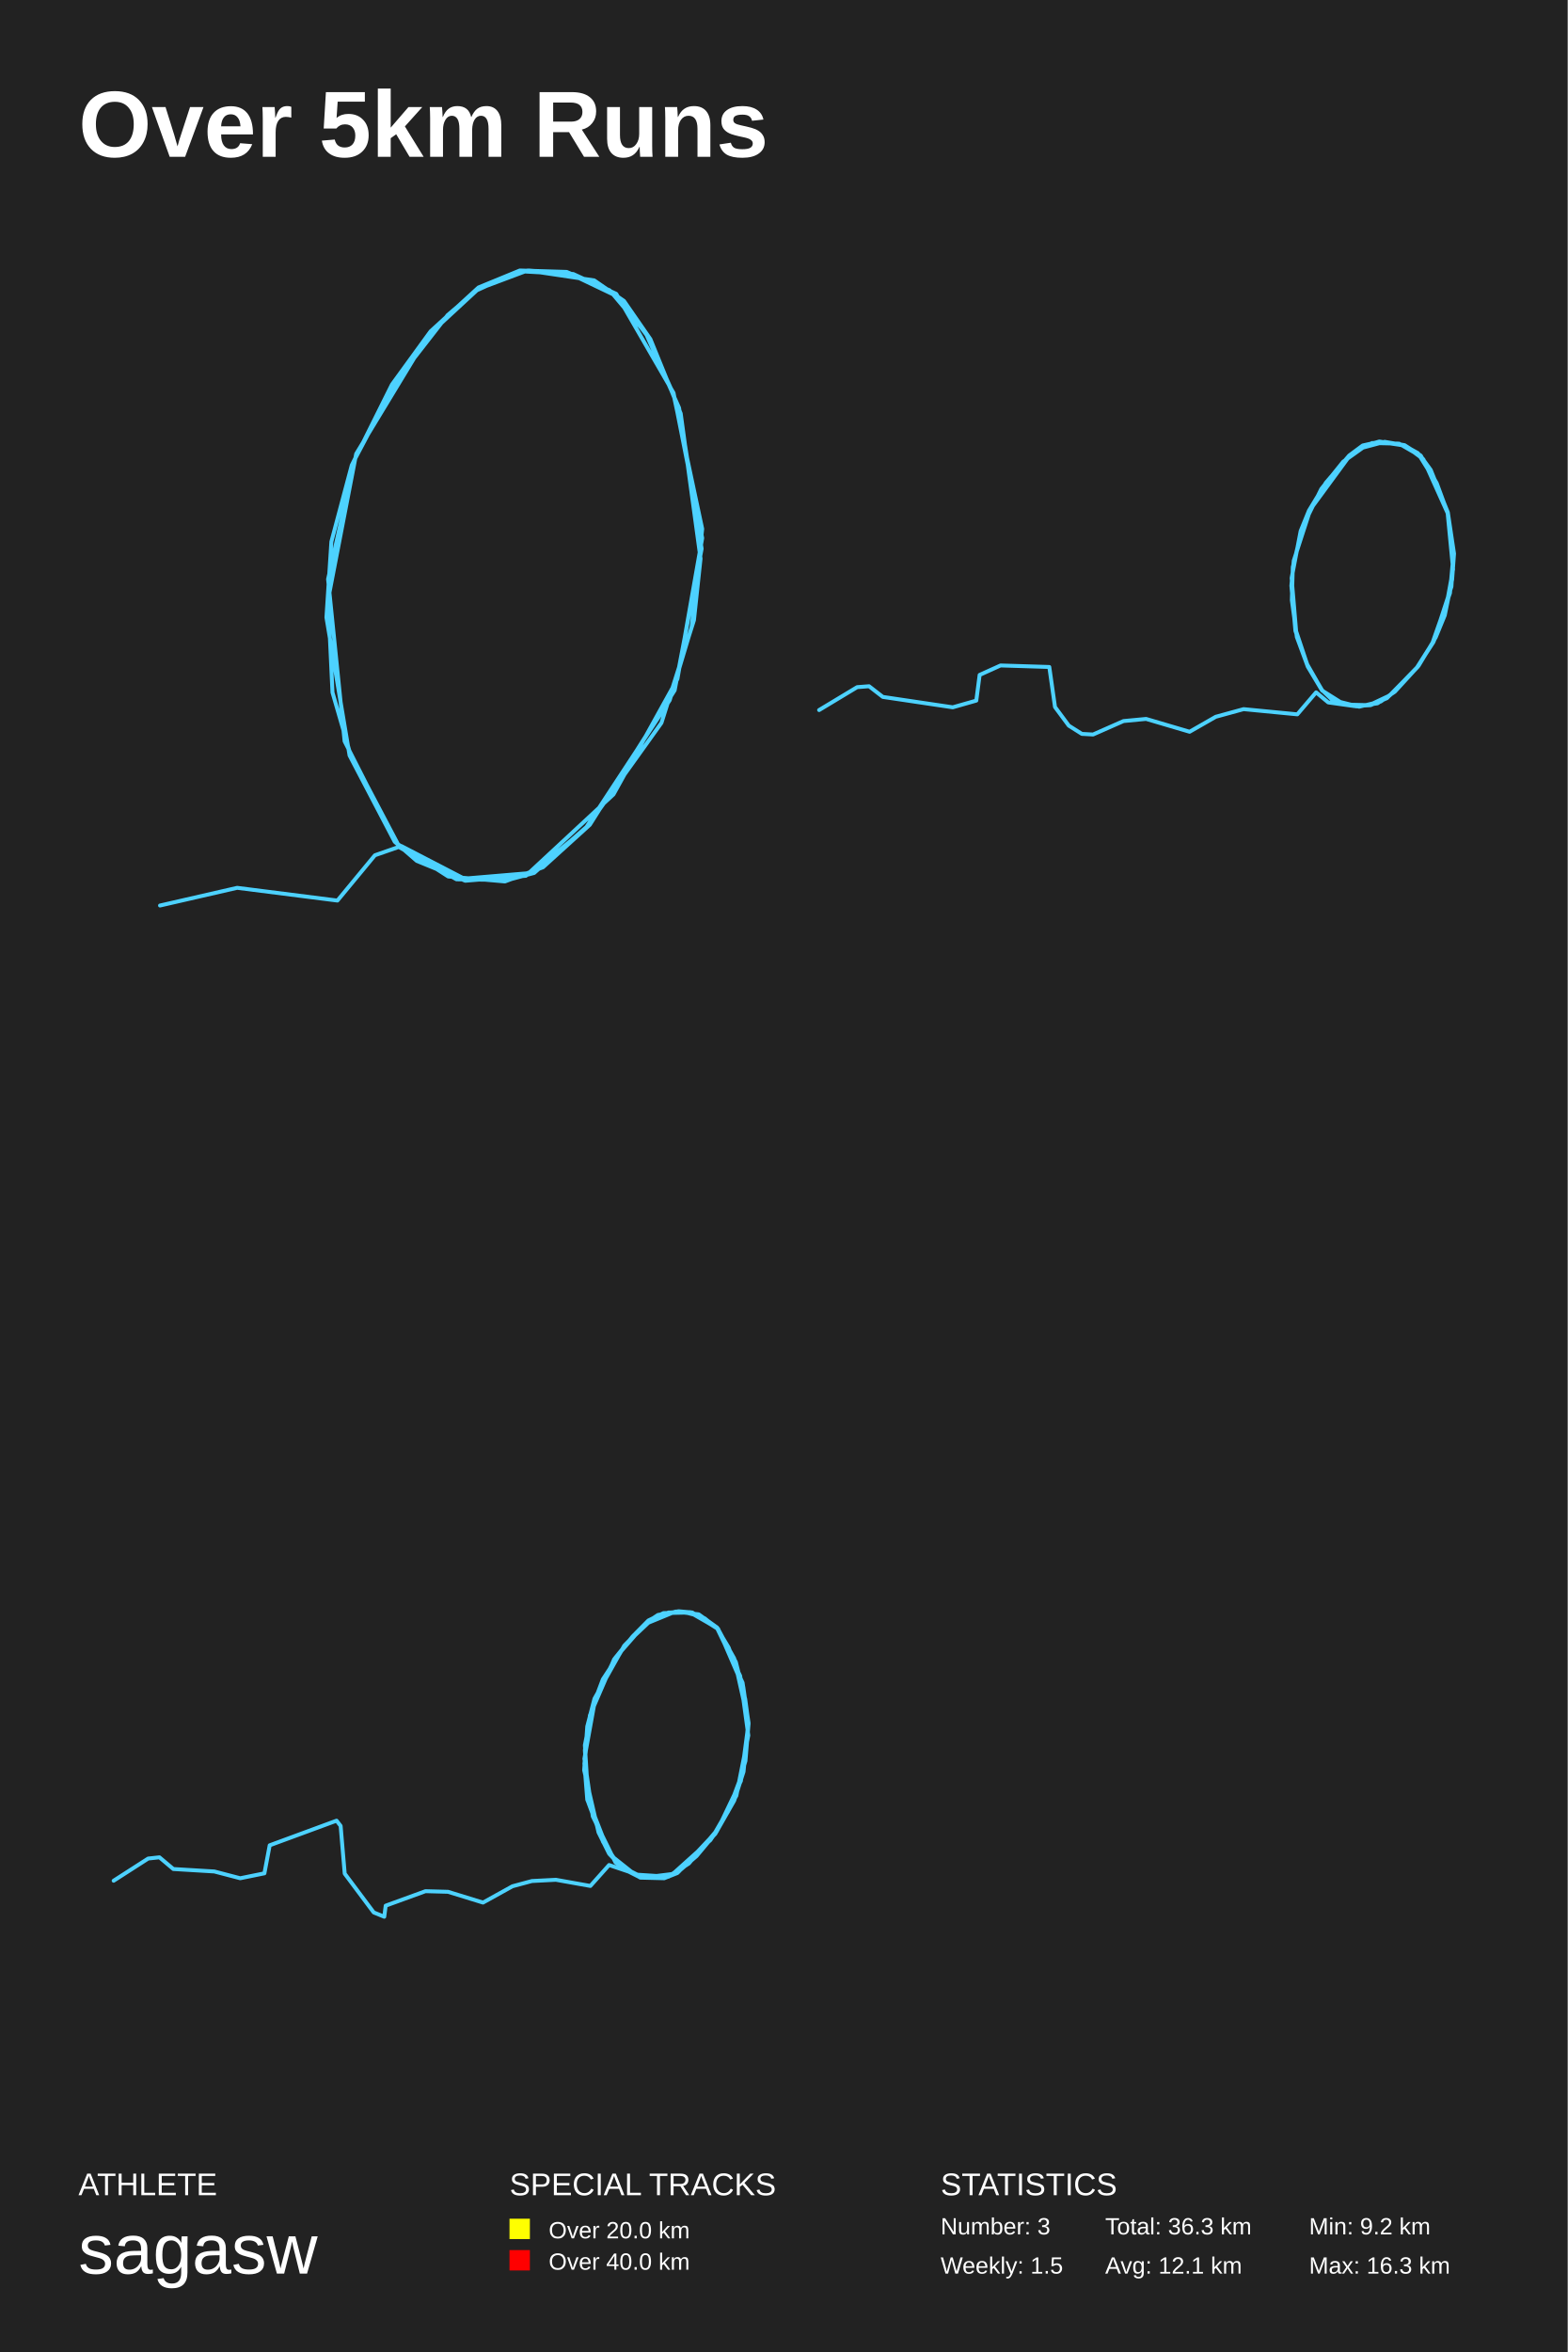
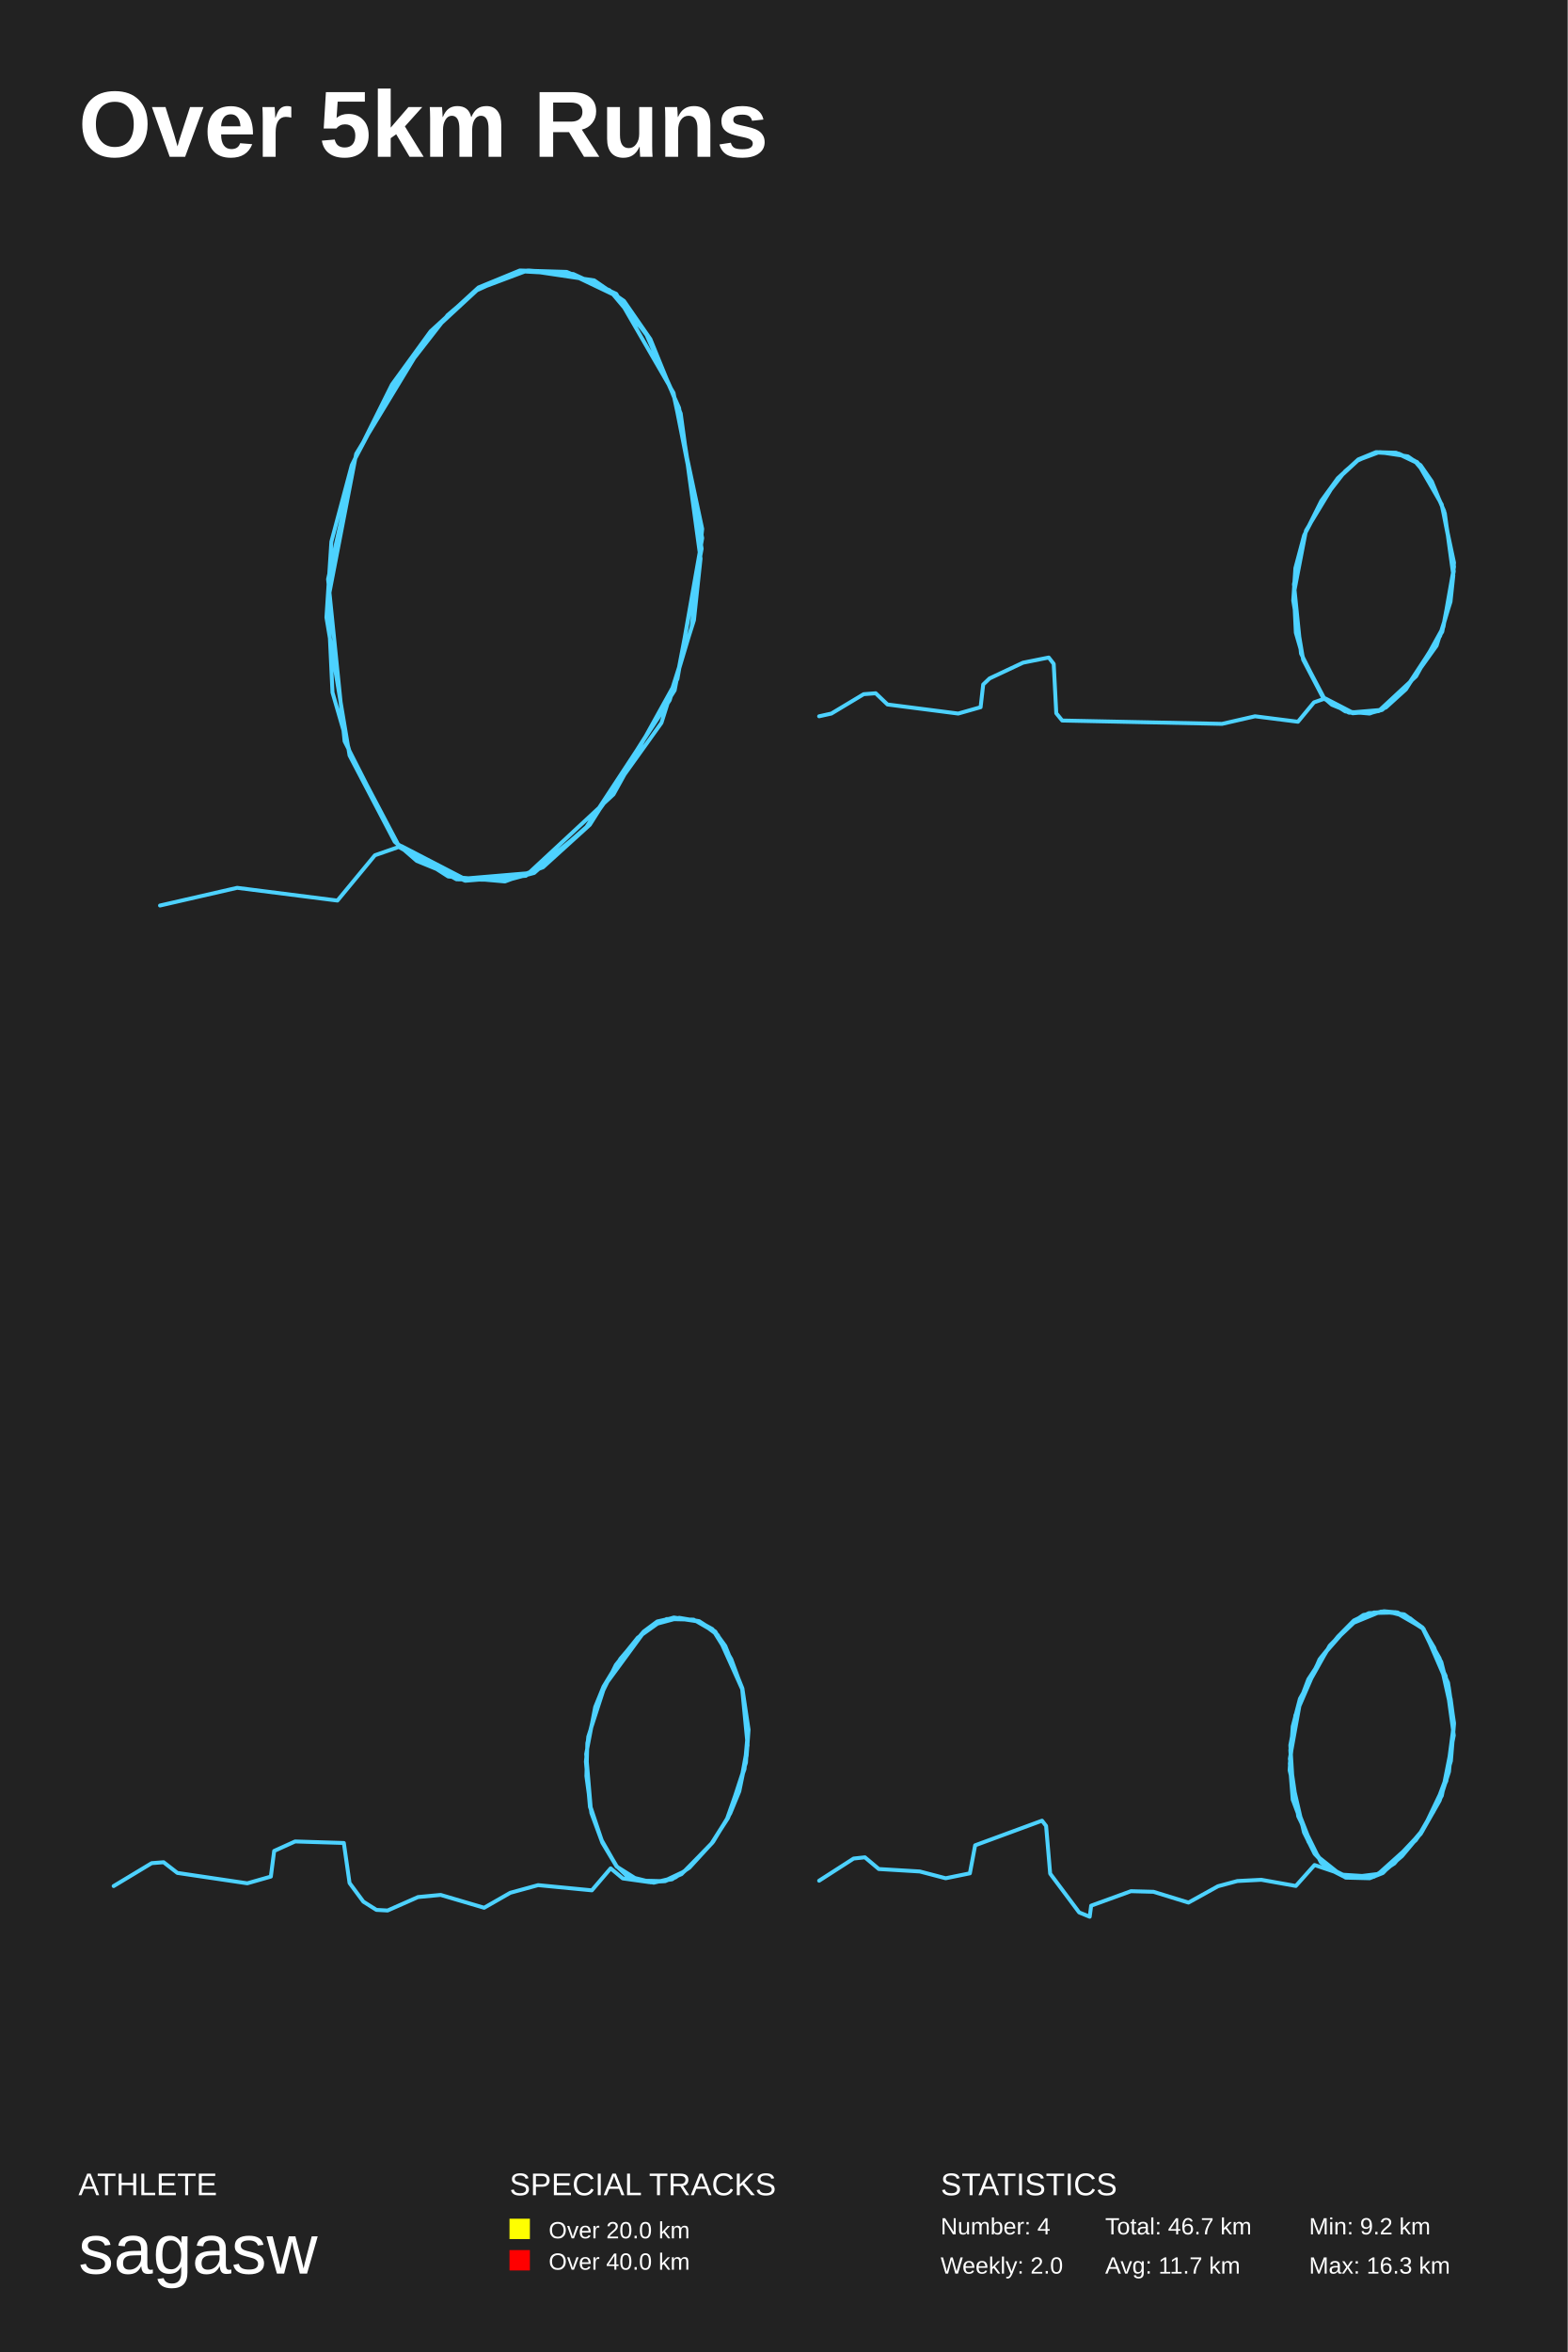
<svg xmlns="http://www.w3.org/2000/svg" baseProfile="full" height="300mm" version="1.1" viewBox="0,0,200,300" width="200mm">
  <defs />
  <rect fill="#222222" height="300" width="200" x="0" y="0" />
  <text fill="#FFFFFF" style="font-size:12px; font-family:Arial; font-weight:bold;" x="10" y="20">Over 5km Runs</text>
  <text fill="#FFFFFF" style="font-size:4px; font-family:Arial" x="10" y="280">ATHLETE</text>
  <text fill="#FFFFFF" style="font-size:9px; font-family:Arial" x="10" y="290">sagasw</text>
  <text fill="#FFFFFF" style="font-size:4px; font-family:Arial" x="65" y="280">SPECIAL TRACKS</text>
  <rect fill="yellow" height="2.6" width="2.6" x="65" y="283" />
  <text fill="#FFFFFF" style="font-size:3px; font-family:Arial" x="70" y="285.5">Over 20.0 km</text>
  <rect fill="red" height="2.6" width="2.6" x="65" y="287" />
  <text fill="#FFFFFF" style="font-size:3px; font-family:Arial" x="70" y="289.5">Over 40.0 km</text>
  <text fill="#FFFFFF" style="font-size:4px; font-family:Arial" x="120" y="280">STATISTICS</text>
-   <text fill="#FFFFFF" style="font-size:3px; font-family:Arial" x="120" y="285">Number: 3</text>
-   <text fill="#FFFFFF" style="font-size:3px; font-family:Arial" x="120" y="290">Weekly: 1.5</text>
-   <text fill="#FFFFFF" style="font-size:3px; font-family:Arial" x="141" y="285">Total: 36.3 km</text>
-   <text fill="#FFFFFF" style="font-size:3px; font-family:Arial" x="141" y="290">Avg: 12.1 km</text>
+   <text fill="#FFFFFF" style="font-size:3px; font-family:Arial" x="120" y="285">Number: 4</text>
+   <text fill="#FFFFFF" style="font-size:3px; font-family:Arial" x="120" y="290">Weekly: 2.0</text>
+   <text fill="#FFFFFF" style="font-size:3px; font-family:Arial" x="141" y="285">Total: 46.7 km</text>
+   <text fill="#FFFFFF" style="font-size:3px; font-family:Arial" x="141" y="290">Avg: 11.7 km</text>
  <text fill="#FFFFFF" style="font-size:3px; font-family:Arial" x="167" y="285">Min: 9.2 km</text>
  <text fill="#FFFFFF" style="font-size:3px; font-family:Arial" x="167" y="290">Max: 16.3 km</text>
  <polyline fill="none" points="20.415,115.5 30.256,113.243 43.05,114.868 47.83,109.089 51.204,107.915 59.218,112.069 67.794,111.346 74.753,105.658 84.383,92.203 88.531,79.11 89.374,71.254 86.844,52.742 82.977,43.26 79.603,38.383 75.807,35.764 67.302,34.5 61.045,36.848 57.109,40.189 50.501,48.678 45.299,58.521 41.855,73.873 43.964,94.551 50.571,107.554 57.179,111.798 64.42,112.43 69.27,110.624 75.245,105.206 86.07,88.05 89.515,69.99 86.633,52.019 82.485,42.718 78.83,37.841 72.785,34.952 66.177,34.59 60.834,37.029 54.578,42.808 45.44,57.889 41.855,76.491 42.417,88.321 44.667,96.086 50.993,108.096 58.234,112.159 64.771,112.249 68.145,111.346 74.823,105.477 85.438,89.314 88.249,79.923 89.585,67.461 85.93,50.303 82.485,42.628 77.776,37.029 72.293,34.681 66.317,34.5 61.045,36.667 54.93,42.266 50.009,49.039 44.878,59.334 42.277,69.087 41.644,78.749 44.596,96.357 50.361,107.373 53.172,109.811 59.358,112.34 67.091,111.708 78.268,101.323 86.422,86.605 89.585,68.635 85.93,50.123 78.619,37.48 73.136,34.952 67.442,34.5" stroke="#4DD2FF" stroke-linecap="round" stroke-linejoin="round" stroke-width="0.5" />
-   <polyline fill="none" points="104.5,90.569 109.354,87.646 110.871,87.53 112.63,88.893 121.549,90.218 124.553,89.361 124.978,86.088 127.647,84.88 133.866,85.074 134.594,90.179 136.354,92.556 138.022,93.609 139.448,93.687 143.331,91.972 146.213,91.699 151.765,93.336 155.102,91.426 158.652,90.452 165.508,91.115 167.904,88.309 169.452,89.595 172.789,90.062 174.852,89.946 176.945,89.049 180.737,85.191 182.739,82.035 184.984,75.644 185.439,70.577 184.711,65.511 181.587,58.574 179.281,56.859 175.974,56.313 173.972,56.898 172.091,58.262 167.176,64.965 165.053,71.513 164.749,74.708 165.265,80.476 166.782,84.763 168.633,87.997 170.028,89.322 173.031,90.101 175.731,89.712 177.946,88.231 180.767,85.152 182.861,81.918 184.317,78.411 185.379,72.604 184.681,65.394 183.316,61.692 180.889,57.794 179.129,56.82 175.944,56.352 173.851,56.82 172.121,58.106 169.148,61.575 166.994,65.121 165.933,67.732 164.78,73.734 165.356,80.515 166.812,84.88 168.693,88.075 170.422,89.4 173.396,90.14 176.156,89.478 177.794,88.309 180.889,85.035 182.891,81.801 185.166,74.825 185.439,70.499 184.681,65.433 183.285,61.614 181.253,58.106 179.19,56.781 176.642,56.352 173.881,57.093 171.363,58.886 168.572,62.354 166.145,67.265 164.931,72.331 164.81,76.54 165.447,81.255 166.843,85.035 168.663,88.075 171.515,89.868 174.67,89.946 177.309,88.699 180.98,84.919 183.164,81.294 184.317,78.489 185.257,73.929 185.5,70.616 184.711,65.355 182.527,59.938 181.253,58.184 178.492,56.586 175.034,56.508" stroke="#4DD2FF" stroke-linecap="round" stroke-linejoin="round" stroke-width="0.5" />
-   <polyline fill="none" points="14.5,239.887 18.903,237.059 20.34,236.902 22.114,238.395 27.343,238.709 30.645,239.573 33.733,238.945 34.406,235.37 42.937,232.228 43.457,232.896 43.977,238.984 47.677,243.933 49.022,244.483 49.206,243.069 54.281,241.223 57.156,241.301 61.62,242.676 65.381,240.594 67.858,239.927 70.916,239.769 75.319,240.555 77.704,237.884 82.352,239.455 85.837,239.023 90.638,234.703 92.87,231.089 94.766,226.022 95.5,219.776 94.736,214.631 91.494,207.599 89.14,205.91 86.174,205.556 82.26,207.167 78.346,211.645 75.258,218.794 74.554,224.961 74.921,229.557 77.796,236.549 81.006,239.102 85.287,239.377 87.886,237.688 91.433,233.485 93.635,229.518 95.102,224.608 95.5,219.855 94.827,215.181 91.617,207.756 88.07,205.635 85.165,205.714 82.382,207.128 79.691,209.956 76.909,214.199 75.533,217.852 74.616,222.605 75.074,229.95 76.939,234.938 78.958,237.923 81.893,239.416 85.226,239.377 88.008,237.531 90.852,234.388 93.574,229.675 94.827,225.747 95.5,219.894 95.072,216.713 93.879,211.999 91.617,207.796 88.314,205.674 86.571,205.517 83.942,205.989 82.474,206.971 79.691,209.878 76.603,215.102 75.196,219.226 74.616,223.233 75.013,229.479 77.765,236.509 79.569,238.395 81.893,239.416 84.767,239.455 86.541,238.788 91.464,233.564 94.522,227.161 95.5,219.737 93.665,211.527 91.555,207.756 89.904,206.421 88.1,205.674 84.645,205.753 82.719,206.696 80.7,208.738 78.468,211.488 75.961,216.555 74.554,224.333 75.625,231.678 78.529,237.57 81.679,239.495 84.737,239.573 86.418,238.905 91.25,233.917 93.665,229.675 94.858,225.983 95.469,219.58 94.705,214.827 92.962,210.153 91.433,207.599 89.293,206.146 87.03,205.556 84.37,205.91 82.352,207.128 79.63,209.917 75.839,216.673 74.921,220.209 74.524,225.786 76.358,233.721 77.704,236.431 79.63,238.434 81.404,239.337 84.798,239.416 86.48,238.788 88.865,236.745 91.127,234.035 93.941,229.046 95.469,221.348 94.43,213.766 91.464,207.638 87.978,205.635 85.287,205.674 83.269,206.46 79.814,209.72 78.193,212.234" stroke="#4DD2FF" stroke-linecap="round" stroke-linejoin="round" stroke-width="0.5" />
+   <polyline fill="none" points="104.5,91.363 106.064,91.016 110.185,88.543 111.719,88.427 113.223,89.857 122.246,91.016 125.103,90.204 125.434,87.307 126.246,86.534 130.517,84.525 133.796,83.868 134.428,84.679 134.758,90.977 135.51,91.904 155.903,92.329 160.114,91.363 165.588,92.059 167.634,89.586 169.077,89.084 172.506,90.861 176.176,90.552 179.154,88.118 183.274,82.361 185.049,76.759 185.41,73.397 184.327,65.476 182.673,61.419 181.229,59.332 179.605,58.212 175.965,57.671 173.288,58.675 171.604,60.105 168.777,63.737 166.551,67.949 165.077,74.518 165.979,83.366 168.807,88.929 171.634,90.745 174.732,91.016 176.807,90.243 179.364,87.925 183.996,80.584 185.47,72.856 184.237,65.167 182.462,61.187 180.898,59.1 178.311,57.864 175.484,57.709 173.198,58.753 170.521,61.226 166.611,67.678 165.077,75.638 165.318,80.7 166.28,84.022 168.987,89.161 172.085,90.9 174.882,90.938 176.326,90.552 179.184,88.041 183.725,81.125 184.929,77.106 185.5,71.774 183.936,64.433 182.462,61.148 180.447,58.753 178.101,57.748 175.544,57.671 173.288,58.598 170.672,60.994 168.566,63.892 166.37,68.297 165.258,72.47 164.987,76.604 166.25,84.138 168.716,88.852 169.92,89.895 172.566,90.977 175.875,90.707 180.657,86.263 184.146,79.966 185.5,72.277 183.936,64.355 180.808,58.946 178.462,57.864 176.025,57.671" stroke="#4DD2FF" stroke-linecap="round" stroke-linejoin="round" stroke-width="0.5" />
+   <polyline fill="none" points="14.5,240.569 19.354,237.646 20.871,237.53 22.63,238.893 31.549,240.218 34.553,239.361 34.978,236.088 37.647,234.88 43.866,235.074 44.594,240.179 46.354,242.556 48.022,243.609 49.448,243.687 53.331,241.972 56.213,241.699 61.765,243.336 65.102,241.426 68.652,240.452 75.508,241.115 77.904,238.309 79.452,239.595 82.789,240.062 84.852,239.946 86.945,239.049 90.737,235.191 92.739,232.035 94.984,225.644 95.439,220.577 94.711,215.511 91.587,208.574 89.281,206.859 85.974,206.313 83.972,206.898 82.091,208.262 77.176,214.965 75.053,221.513 74.749,224.708 75.265,230.476 76.782,234.763 78.633,237.997 80.028,239.322 83.031,240.101 85.731,239.712 87.946,238.231 90.767,235.152 92.861,231.918 94.317,228.411 95.379,222.604 94.681,215.394 93.316,211.692 90.889,207.794 89.129,206.82 85.944,206.352 83.851,206.82 82.121,208.106 79.148,211.575 76.994,215.121 75.933,217.732 74.78,223.734 75.356,230.515 76.812,234.88 78.693,238.075 80.422,239.4 83.396,240.14 86.156,239.478 87.794,238.309 90.889,235.035 92.891,231.801 95.166,224.825 95.439,220.499 94.681,215.433 93.285,211.614 91.253,208.106 89.19,206.781 86.642,206.352 83.881,207.093 81.363,208.886 78.572,212.354 76.145,217.265 74.931,222.331 74.81,226.54 75.447,231.255 76.843,235.035 78.663,238.075 81.515,239.868 84.67,239.946 87.309,238.699 90.98,234.919 93.164,231.294 94.317,228.489 95.257,223.929 95.5,220.616 94.711,215.355 92.527,209.938 91.253,208.184 88.492,206.586 85.034,206.508" stroke="#4DD2FF" stroke-linecap="round" stroke-linejoin="round" stroke-width="0.5" />
+   <polyline fill="none" points="104.5,239.887 108.903,237.059 110.34,236.902 112.114,238.395 117.343,238.709 120.645,239.573 123.733,238.945 124.406,235.37 132.937,232.228 133.457,232.896 133.977,238.984 137.677,243.933 139.022,244.483 139.206,243.069 144.281,241.223 147.156,241.301 151.62,242.676 155.381,240.594 157.858,239.927 160.916,239.769 165.319,240.555 167.704,237.884 172.352,239.455 175.837,239.023 180.638,234.703 182.87,231.089 184.766,226.022 185.5,219.776 184.736,214.631 181.494,207.599 179.14,205.91 176.174,205.556 172.26,207.167 168.346,211.645 165.258,218.794 164.554,224.961 164.921,229.557 167.796,236.549 171.006,239.102 175.287,239.377 177.886,237.688 181.433,233.485 183.635,229.518 185.102,224.608 185.5,219.855 184.827,215.181 181.617,207.756 178.07,205.635 175.165,205.714 172.382,207.128 169.691,209.956 166.909,214.199 165.533,217.852 164.616,222.605 165.074,229.95 166.939,234.938 168.958,237.923 171.893,239.416 175.226,239.377 178.008,237.531 180.852,234.388 183.574,229.675 184.827,225.747 185.5,219.894 185.072,216.713 183.879,211.999 181.617,207.796 178.314,205.674 176.571,205.517 173.942,205.989 172.474,206.971 169.691,209.878 166.603,215.102 165.196,219.226 164.616,223.233 165.013,229.479 167.765,236.509 169.569,238.395 171.893,239.416 174.767,239.455 176.541,238.788 181.464,233.564 184.522,227.161 185.5,219.737 183.665,211.527 181.555,207.756 179.904,206.421 178.1,205.674 174.645,205.753 172.719,206.696 170.7,208.738 168.468,211.488 165.961,216.555 164.554,224.333 165.625,231.678 168.529,237.57 171.679,239.495 174.737,239.573 176.418,238.905 181.25,233.917 183.665,229.675 184.858,225.983 185.469,219.58 184.705,214.827 182.962,210.153 181.433,207.599 179.293,206.146 177.03,205.556 174.37,205.91 172.352,207.128 169.63,209.917 165.839,216.673 164.921,220.209 164.524,225.786 166.358,233.721 167.704,236.431 169.63,238.434 171.404,239.337 174.798,239.416 176.48,238.788 178.865,236.745 181.127,234.035 183.941,229.046 185.469,221.348 184.43,213.766 181.464,207.638 177.978,205.635 175.287,205.674 173.269,206.46 169.814,209.72 168.193,212.234" stroke="#4DD2FF" stroke-linecap="round" stroke-linejoin="round" stroke-width="0.5" />
</svg>
